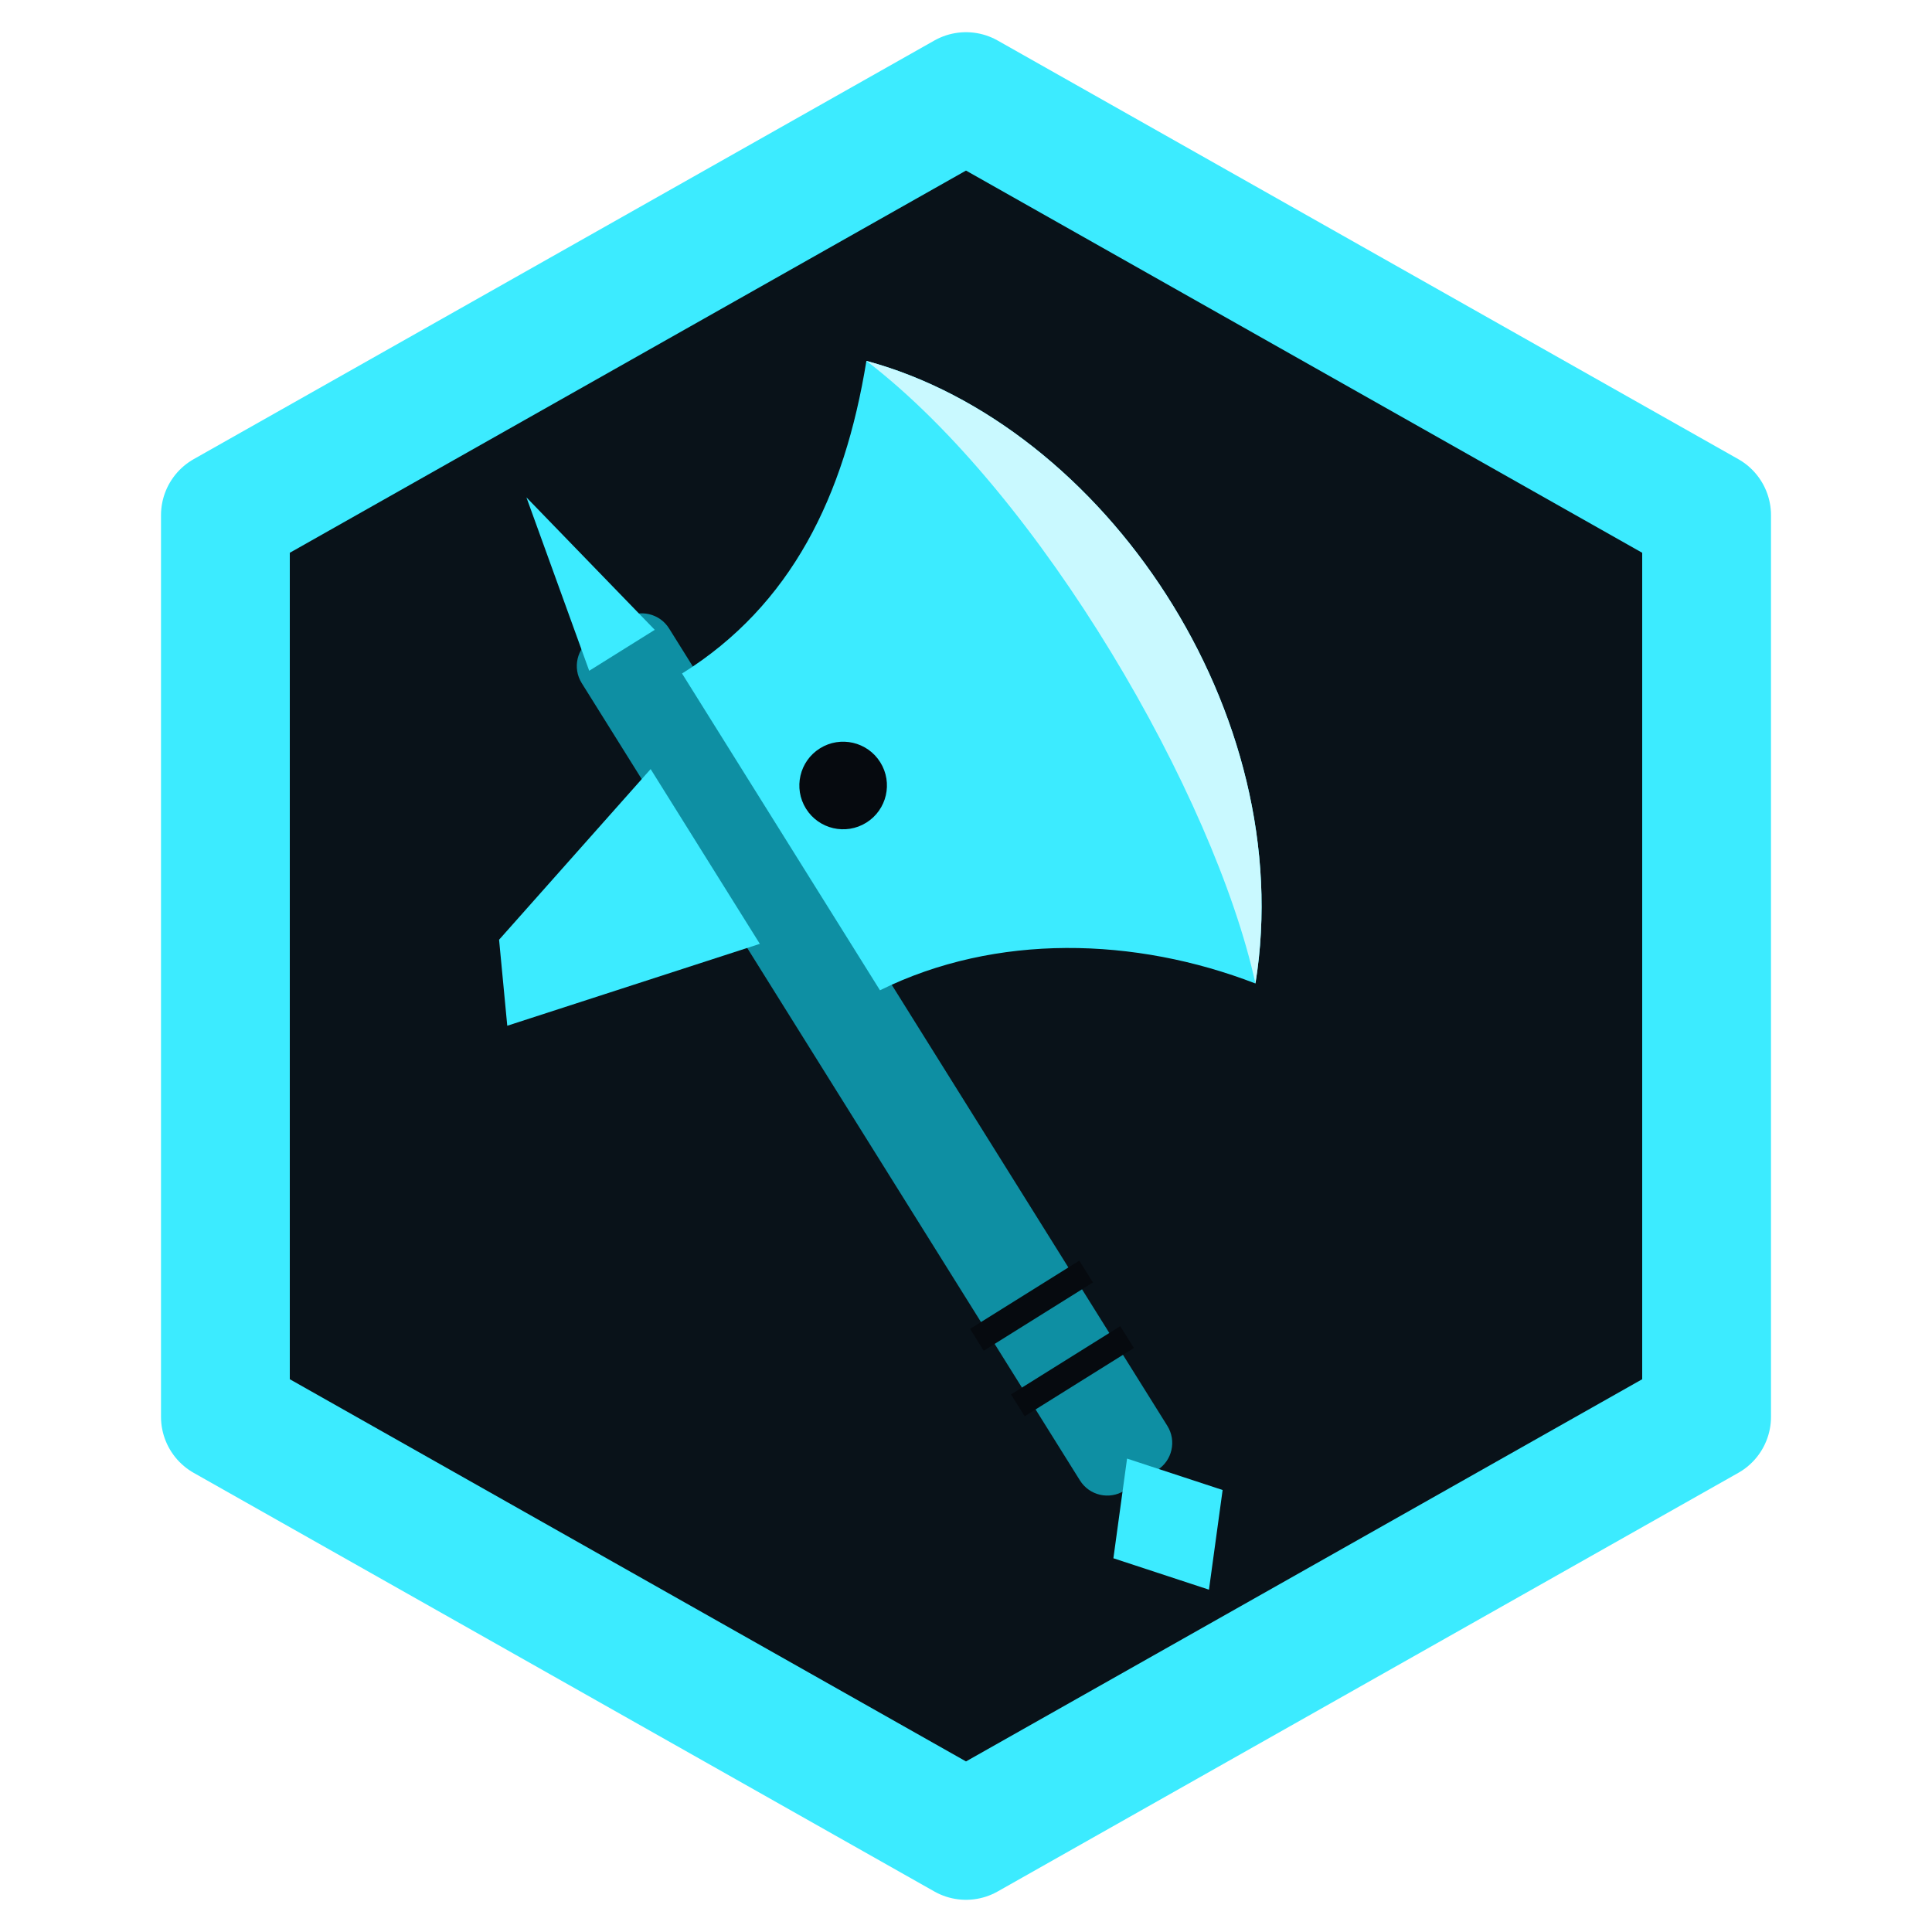
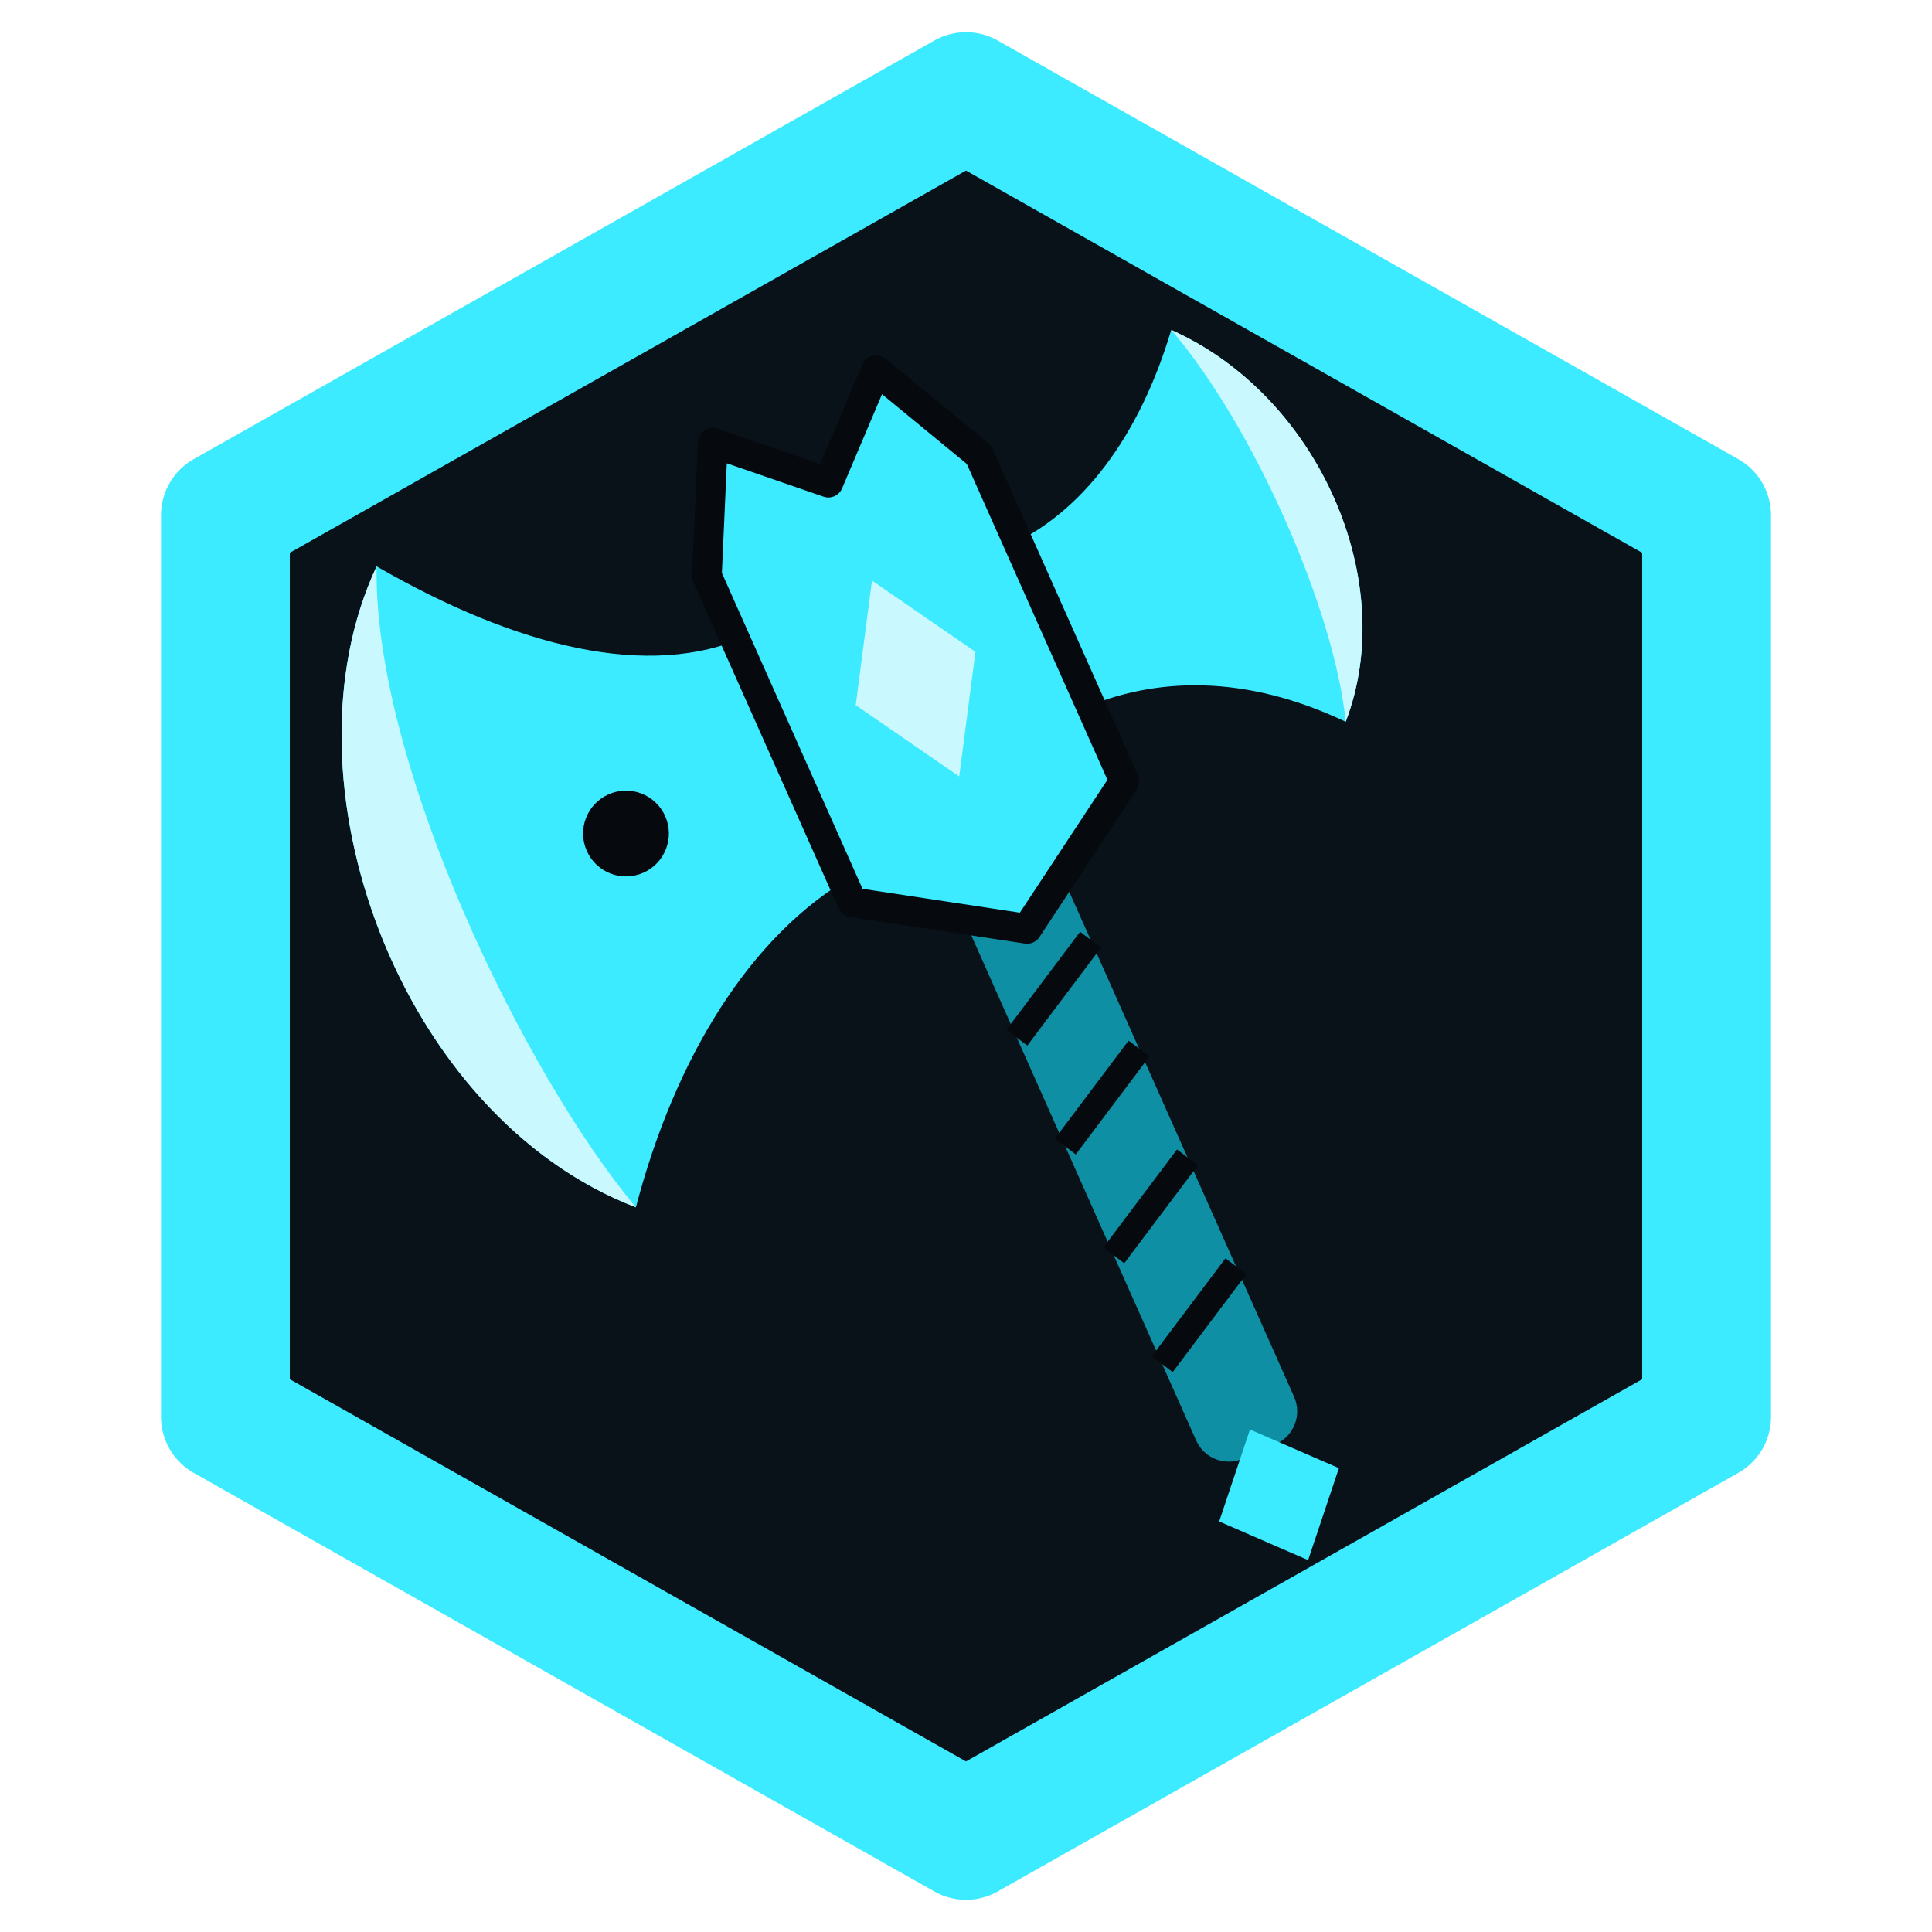
<svg xmlns="http://www.w3.org/2000/svg" viewBox="0 0 120 120">
  <polygon points="60,6 106,32 106,88 60,114 14,88 14,32" fill="#091219" stroke="#3cebff" stroke-width="8" stroke-linejoin="round" />
-   <g transform="translate(60 61) rotate(-32) scale(.8) translate(-69 -62)">
-     <rect x="56" y="24" width="8" height="78" rx="2.5" fill="#0e8fa3" />
-     <path d="M55 86h10M55 92h10" stroke="#060a0f" stroke-width="2" />
-     <path d="M60 100 65 106 60 112 55 106z" fill="#3cebff" />
-     <path d="M57 26 60 12 63 26z" fill="#3cebff" />
-     <path d="M63 30C73 30 81 25 88 17 101 31 102 58 88 74 82 66 73 60 63 59Z" fill="#3cebff" />
-     <path d="M88 17C101 31 102 58 88 74 93 60 94 33 88 17Z" fill="#c9f9ff" />
-     <path d="M57 35 40 40 37 46 57 51z" fill="#3cebff" />
-     <circle cx="69" cy="44" r="3.4" fill="#060a0f" />
+   <g transform="translate(60 61) rotate(-24) scale(.74) translate(-50 -70)">
+     <rect x="52" y="52" width="9" height="64" rx="3" fill="#0e8fa3" />
+     <path d="M52 66l9-5M52 76l9-5M52 86l9-5M52 96l9-5M52 106l9-5" stroke="#060a0f" stroke-width="2.2" />
+     <path d="M56.5 114 62 120 56.5 126 51 120z" fill="#3cebff" />
+     <path d="M45 36C36 36 27 29 19 18 4 31 2 61 17 76 25 66 35 59 45 58Z" fill="#3cebff" />
+     <path d="M19 18C4 31 2 61 17 76 13 62 12 33 19 18Z" fill="#c9f9ff" />
+     <circle cx="29" cy="47" r="3.6" fill="#060a0f" />
+     <circle cx="80" cy="45" r="2.6" fill="#060a0f" />
+     <path d="M68 38C75 38 82 34 88 27 97 37 97 54 88 63 82 56 75 53 68 53Z" fill="#3cebff" />
+     <path d="M88 27C97 37 97 54 88 63 91 54 91 37 88 27Z" fill="#c9f9ff" />
+     <path d="M44 30 49 20 56.5 27 64 20 69 30V60L56.5 68 44 60Z" fill="#3cebff" stroke="#060a0f" stroke-width="2.5" stroke-linejoin="round" />
+     <path d="M56.5 36 62 45 56.5 54 51 45Z" fill="#c9f9ff" />
  </g>
</svg>
